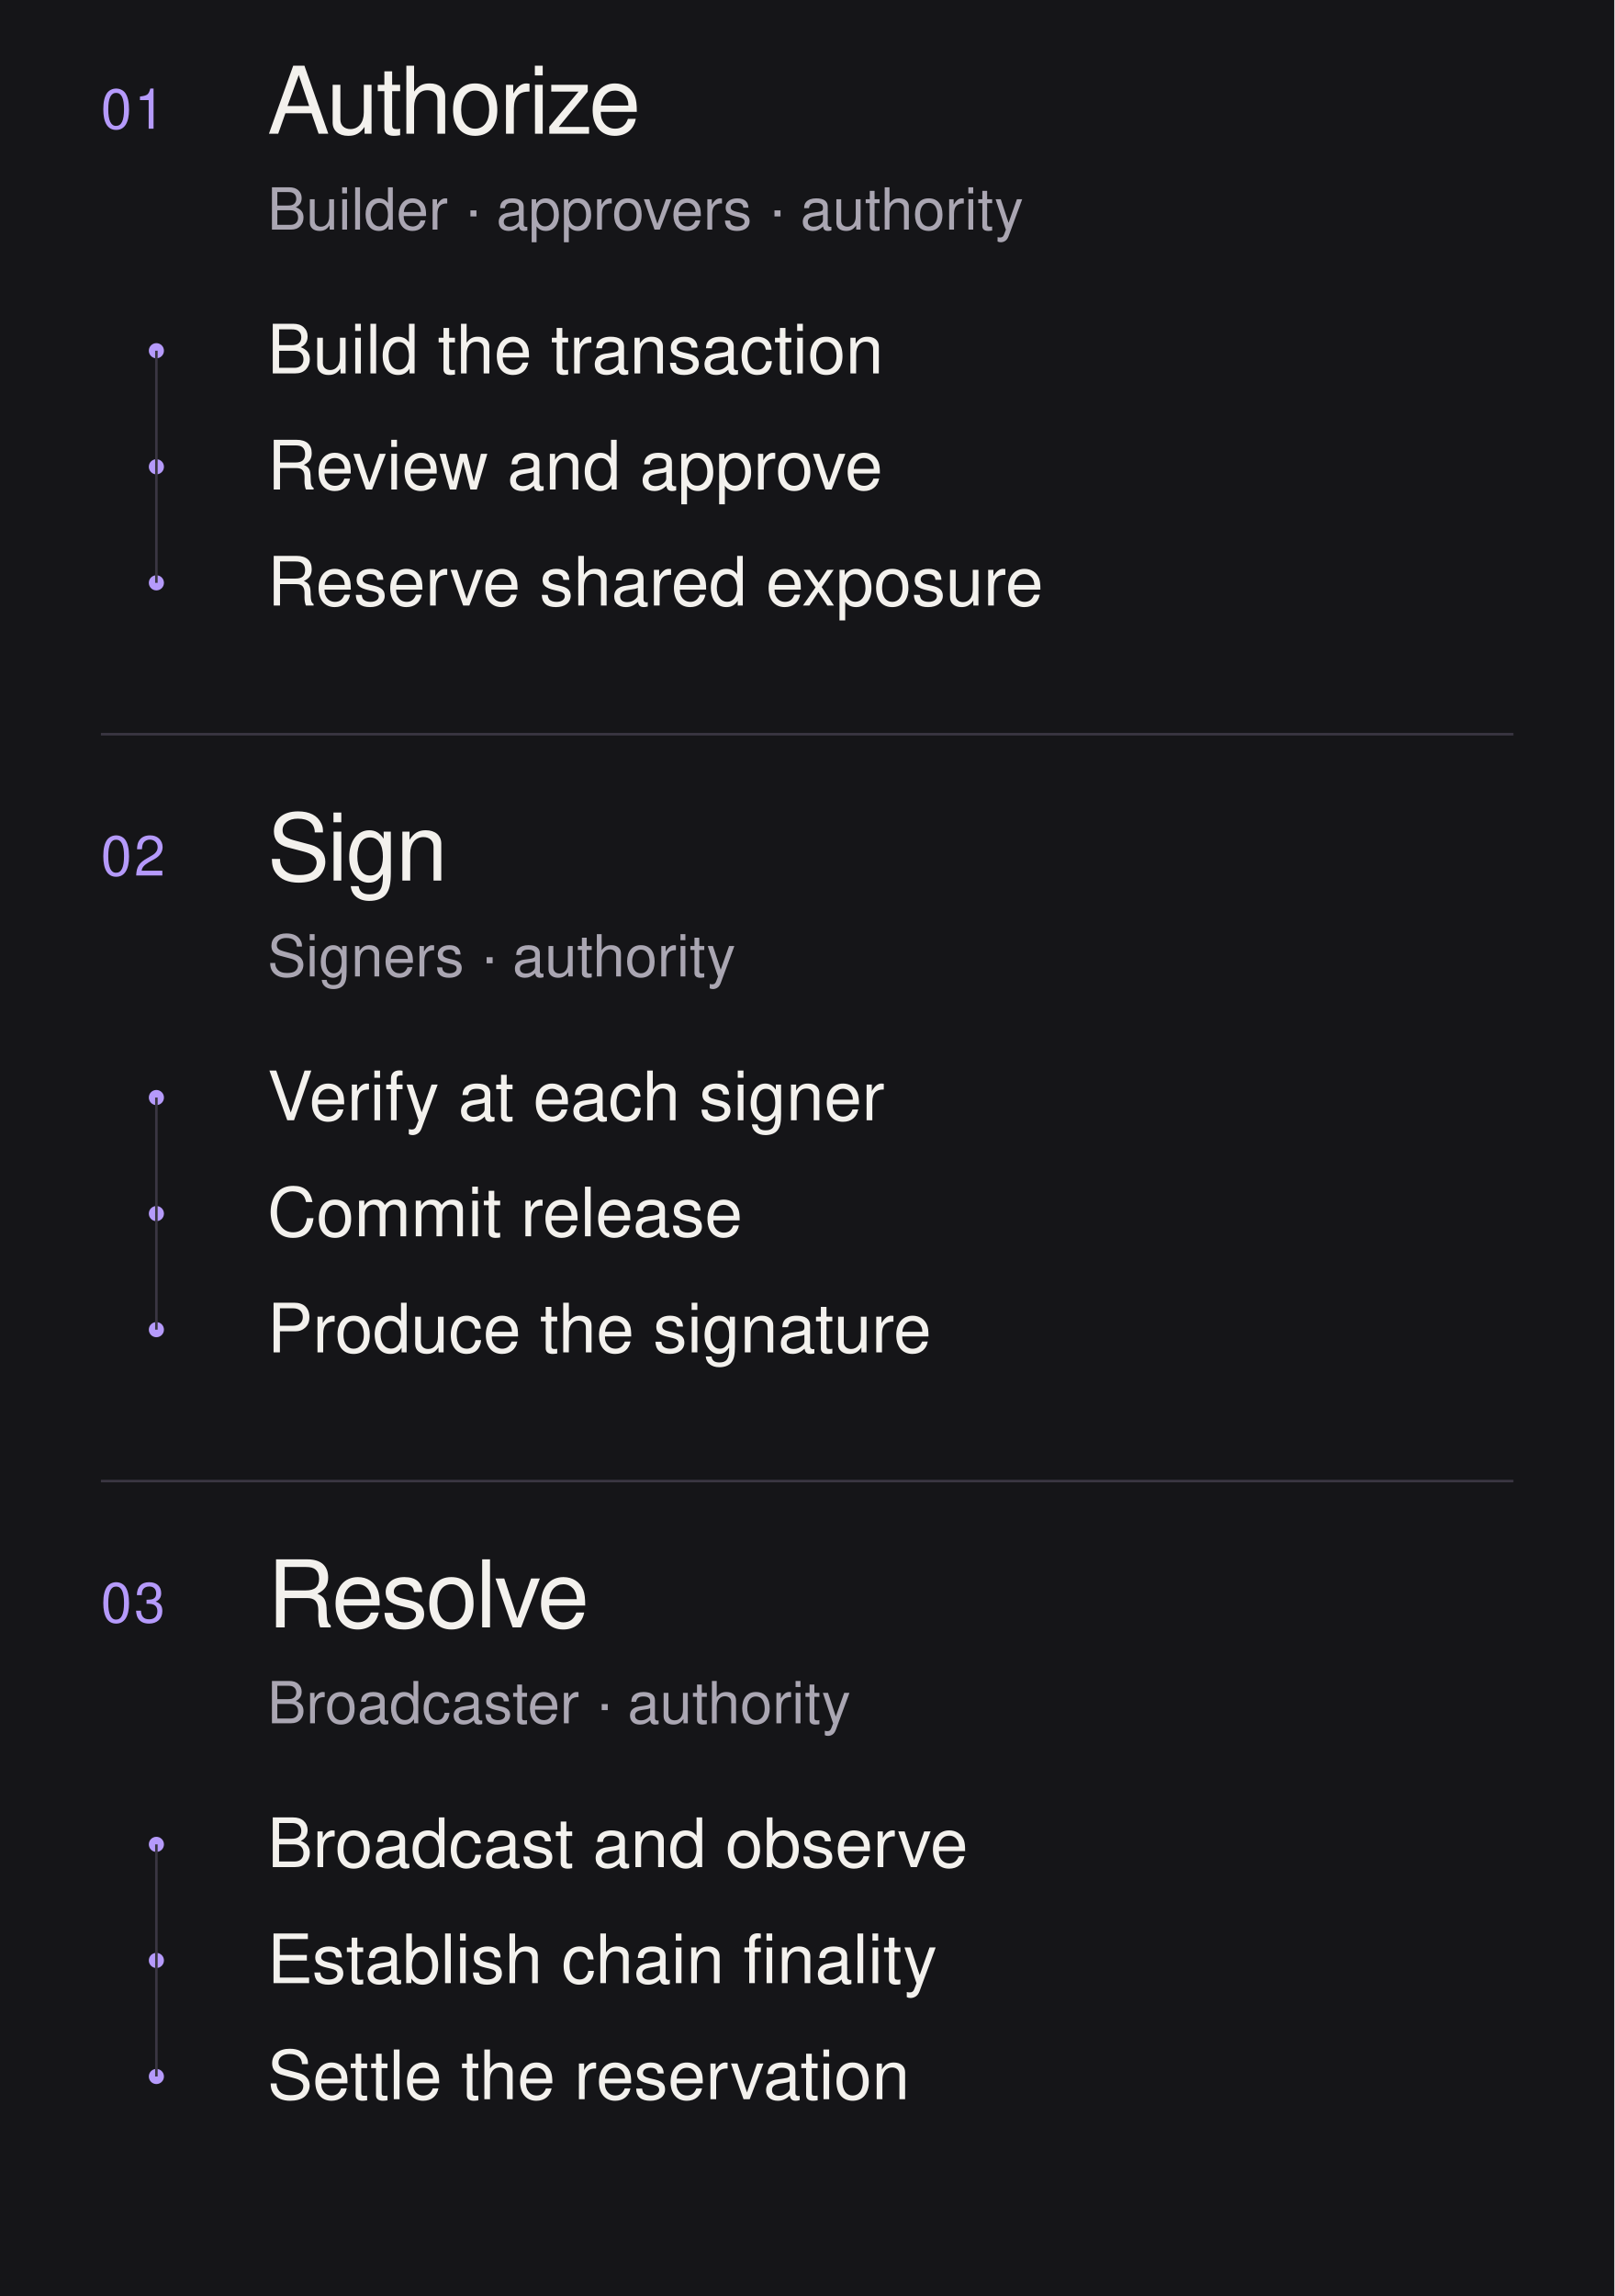
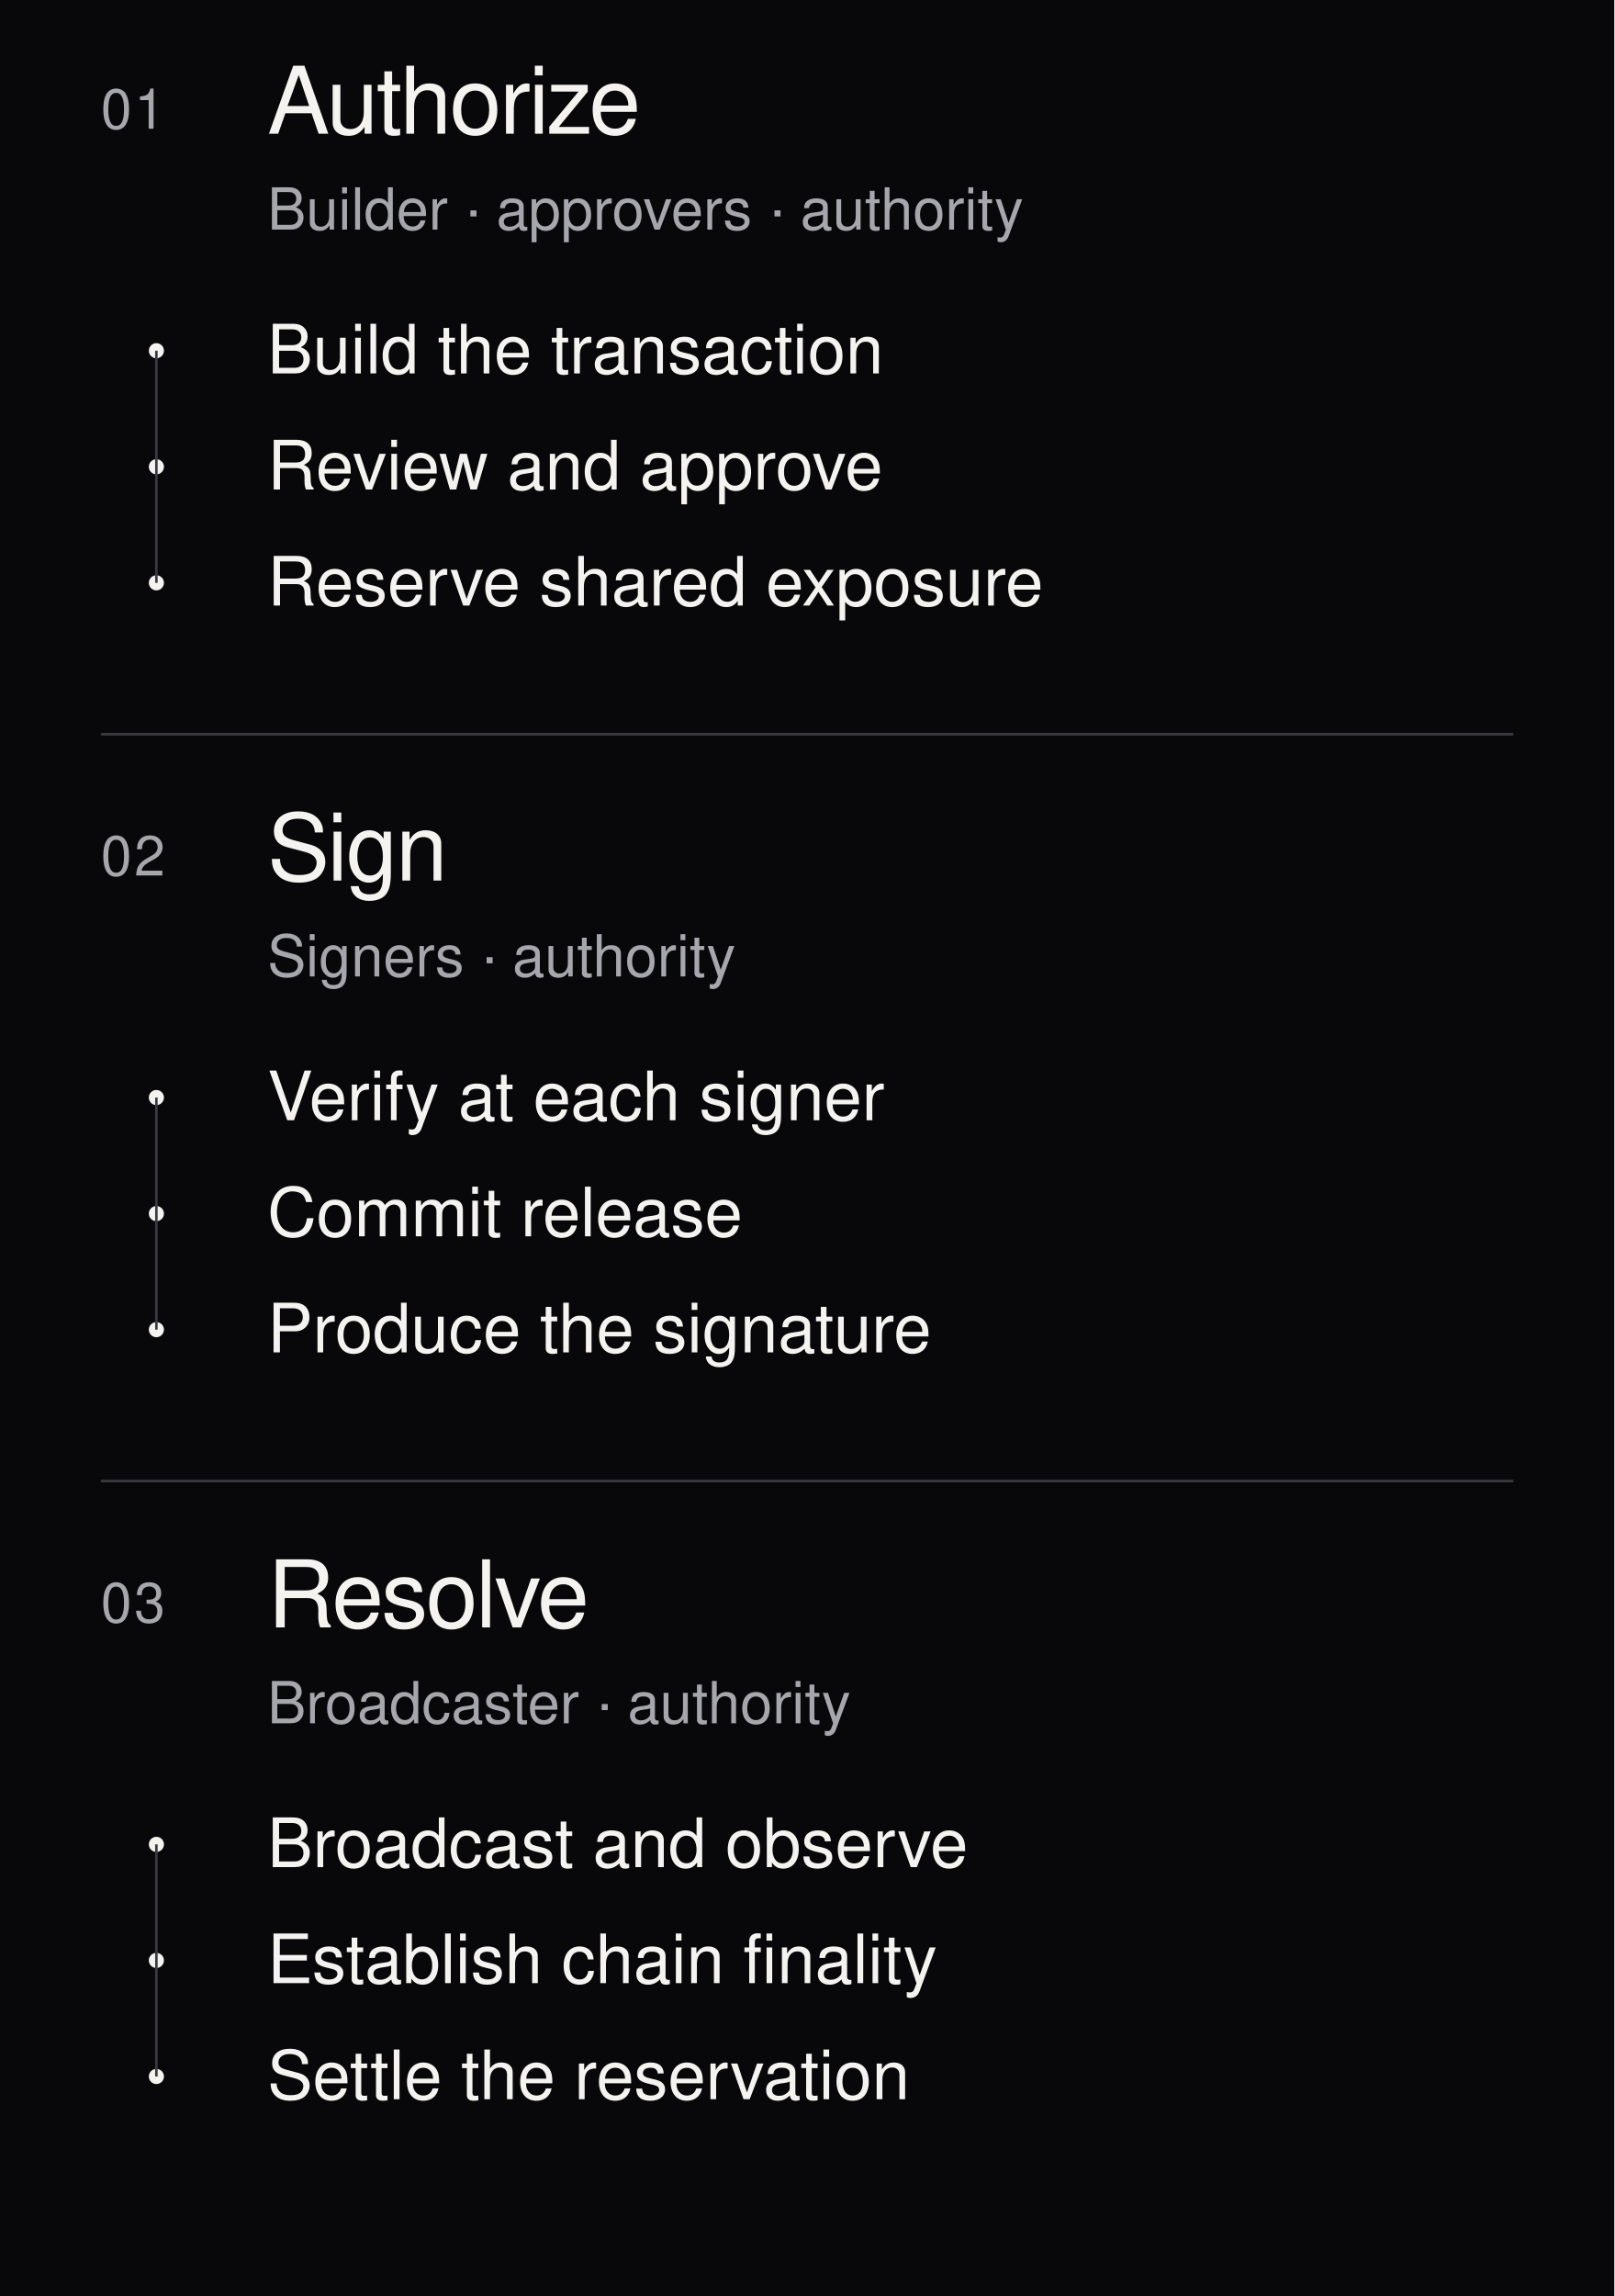
<svg xmlns="http://www.w3.org/2000/svg" width="640" height="910" viewBox="0 0 640 910" fill="none" role="img" aria-labelledby="title desc">
  <style>
    text { font-family: 'Helvetica Neue', Helvetica, Arial, sans-serif; }
-     .ink { fill: #F3F1ED; }
-     .muted { fill: #AAA6B2; }
-     .accent { fill: #B59AFB; }
+     .ink { fill: #F4F3F0; }
+     .muted { fill: #A6A6AD; }
    .mono { font-family: 'SFMono-Regular', Consolas, 'Liberation Mono', monospace; }
  </style>
-   <rect width="640" height="910" fill="#151518" />
-   <text x="40" y="51" class="accent" font-size="22" font-weight="500" letter-spacing="1">01</text>
+   <rect width="640" height="910" fill="#08080A" />
+   <text x="40" y="51" class="muted" font-size="22" font-weight="500" letter-spacing="1">01</text>
  <text x="106" y="53" class="ink" font-size="37" font-weight="500" letter-spacing="-.8">Authorize</text>
  <text x="106" y="91" class="muted" font-size="23" font-weight="400">Builder · approvers · authority</text>
  <text x="106" y="148" class="ink" font-size="27" font-weight="400">Build the transaction</text>
-   <circle cx="62" cy="139" r="3" fill="#B59AFB" />
+   <circle cx="62" cy="139" r="3" fill="#F4F3F0" />
  <text x="106" y="194" class="ink" font-size="27" font-weight="400">Review and approve</text>
-   <circle cx="62" cy="185" r="3" fill="#B59AFB" />
+   <circle cx="62" cy="185" r="3" fill="#F4F3F0" />
  <text x="106" y="240" class="ink" font-size="27" font-weight="400">Reserve shared exposure</text>
-   <circle cx="62" cy="231" r="3" fill="#B59AFB" />
-   <path d="M62 139V231" stroke="#3A3642" />
-   <path d="M40 291H600" stroke="#3A3642" />
-   <text x="40" y="347" class="accent" font-size="22" font-weight="500" letter-spacing="1">02</text>
+   <circle cx="62" cy="231" r="3" fill="#F4F3F0" />
+   <path d="M62 139V231" stroke="#3A3A42" />
+   <path d="M40 291H600" stroke="#3A3A42" />
+   <text x="40" y="347" class="muted" font-size="22" font-weight="500" letter-spacing="1">02</text>
  <text x="106" y="349" class="ink" font-size="37" font-weight="500" letter-spacing="-.8">Sign</text>
  <text x="106" y="387" class="muted" font-size="23" font-weight="400">Signers · authority</text>
  <text x="106" y="444" class="ink" font-size="27" font-weight="400">Verify at each signer</text>
-   <circle cx="62" cy="435" r="3" fill="#B59AFB" />
+   <circle cx="62" cy="435" r="3" fill="#F4F3F0" />
  <text x="106" y="490" class="ink" font-size="27" font-weight="400">Commit release</text>
-   <circle cx="62" cy="481" r="3" fill="#B59AFB" />
+   <circle cx="62" cy="481" r="3" fill="#F4F3F0" />
  <text x="106" y="536" class="ink" font-size="27" font-weight="400">Produce the signature</text>
-   <circle cx="62" cy="527" r="3" fill="#B59AFB" />
-   <path d="M62 435V527" stroke="#3A3642" />
-   <path d="M40 587H600" stroke="#3A3642" />
-   <text x="40" y="643" class="accent" font-size="22" font-weight="500" letter-spacing="1">03</text>
+   <circle cx="62" cy="527" r="3" fill="#F4F3F0" />
+   <path d="M62 435V527" stroke="#3A3A42" />
+   <path d="M40 587H600" stroke="#3A3A42" />
+   <text x="40" y="643" class="muted" font-size="22" font-weight="500" letter-spacing="1">03</text>
  <text x="106" y="645" class="ink" font-size="37" font-weight="500" letter-spacing="-.8">Resolve</text>
  <text x="106" y="683" class="muted" font-size="23" font-weight="400">Broadcaster · authority</text>
  <text x="106" y="740" class="ink" font-size="27" font-weight="400">Broadcast and observe</text>
-   <circle cx="62" cy="731" r="3" fill="#B59AFB" />
+   <circle cx="62" cy="731" r="3" fill="#F4F3F0" />
  <text x="106" y="786" class="ink" font-size="27" font-weight="400">Establish chain finality</text>
-   <circle cx="62" cy="777" r="3" fill="#B59AFB" />
+   <circle cx="62" cy="777" r="3" fill="#F4F3F0" />
  <text x="106" y="832" class="ink" font-size="27" font-weight="400">Settle the reservation</text>
-   <circle cx="62" cy="823" r="3" fill="#B59AFB" />
-   <path d="M62 731V823" stroke="#3A3642" />
+   <circle cx="62" cy="823" r="3" fill="#F4F3F0" />
+   <path d="M62 731V823" stroke="#3A3A42" />
</svg>
